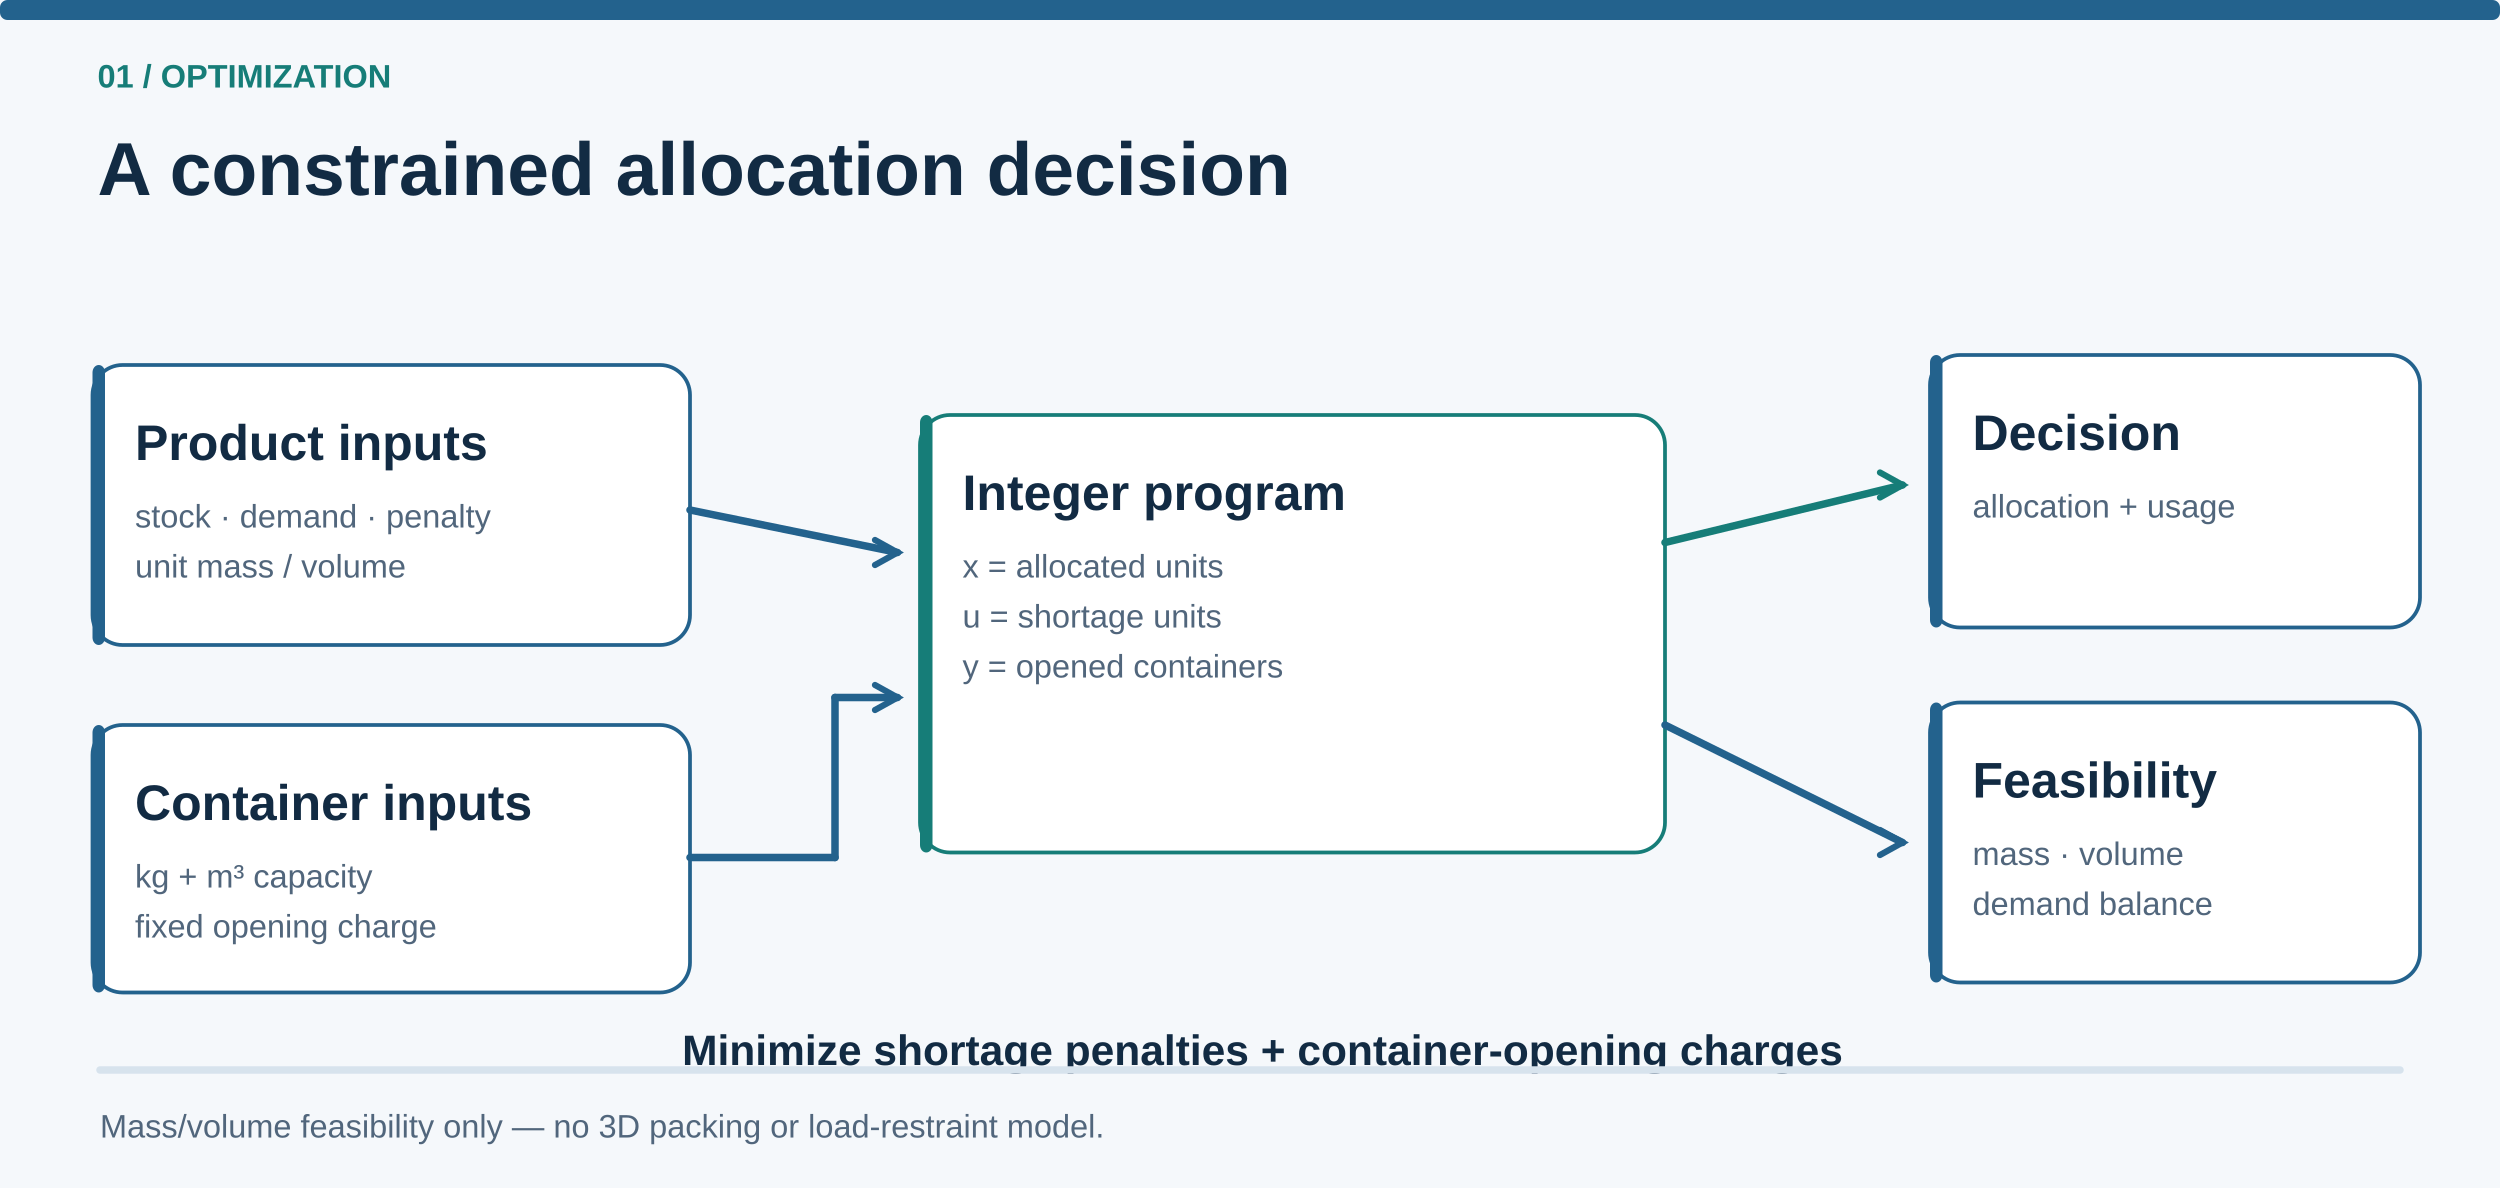
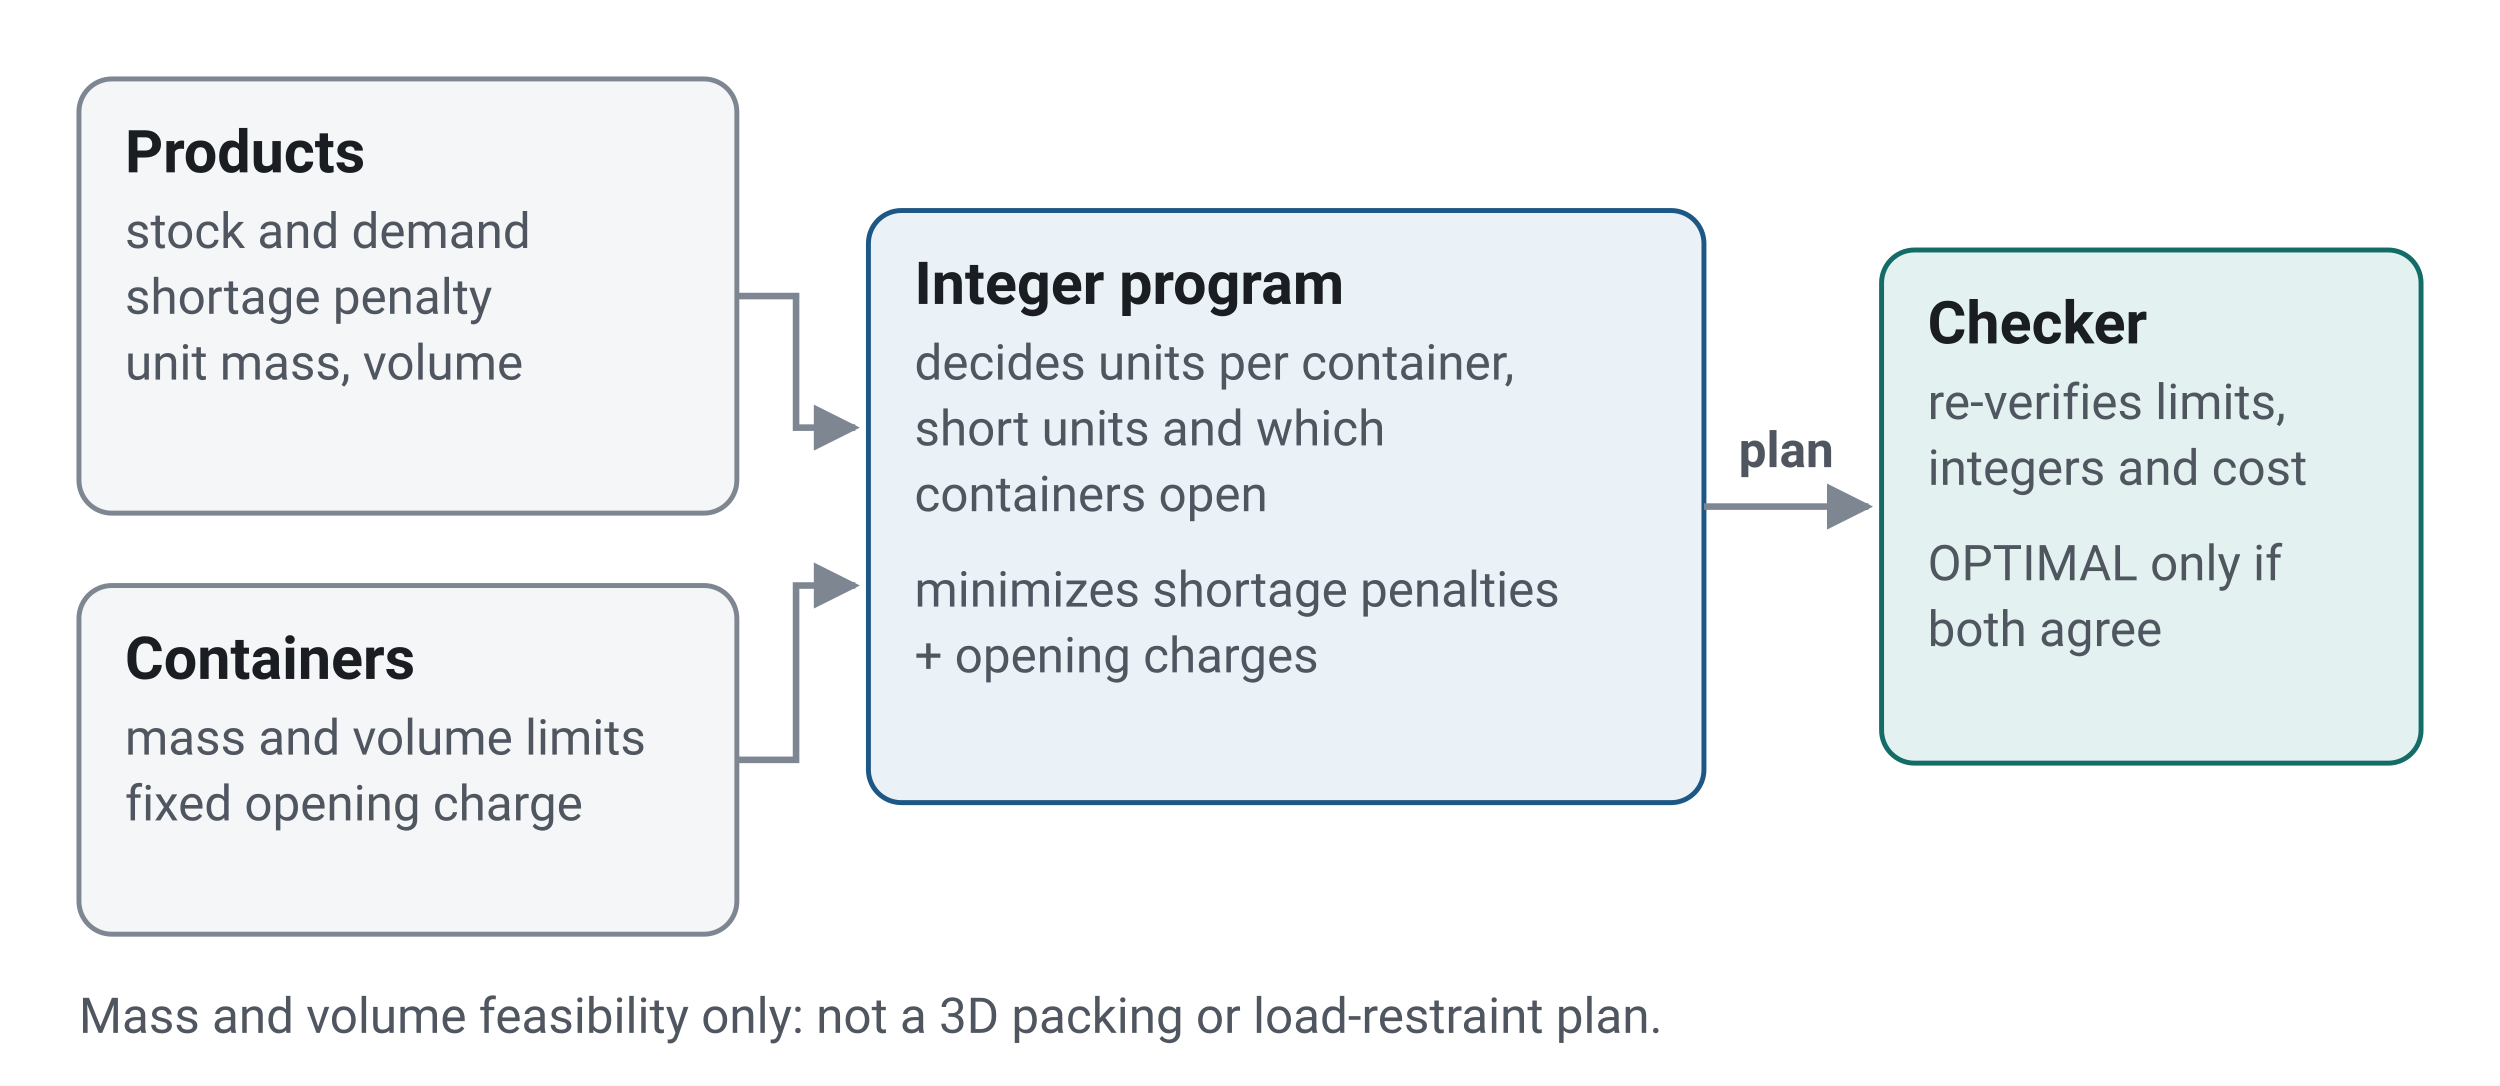
- <svg xmlns="http://www.w3.org/2000/svg" width="1000" height="475" viewBox="0 0 1000 475" role="img" aria-labelledby="t d">
-   <rect x="0" y="0" width="1000" height="475" rx="0" fill="#F5F8FB" stroke="#F5F8FB" stroke-width="1.5" />
-   <rect x="0" y="0" width="1000" height="8" rx="3" fill="#23628D" />
-   <text x="39" y="35" fill="#167D78" font-family="system-ui,-apple-system,Segoe UI,Arial,sans-serif" font-size="13" font-weight="800" text-anchor="start">01 / OPTIMIZATION</text>
-   <text x="39" y="78" fill="#122B43" font-family="system-ui,-apple-system,Segoe UI,Arial,sans-serif" font-size="30" font-weight="750" text-anchor="start">A constrained allocation decision</text>
-   <rect x="37" y="146" width="239" height="112" rx="12" fill="#FFFFFF" stroke="#23628D" stroke-width="1.5" />
-   <rect x="37" y="146" width="5" height="112" rx="3" fill="#23628D" />
-   <text x="54" y="184" fill="#122B43" font-family="system-ui,-apple-system,Segoe UI,Arial,sans-serif" font-size="20" font-weight="750" text-anchor="start">Product inputs</text>
-   <text x="54" y="211" fill="#51667C" font-family="system-ui,-apple-system,Segoe UI,Arial,sans-serif" font-size="13" font-weight="500" text-anchor="start">stock · demand · penalty</text>
-   <text x="54" y="231" fill="#51667C" font-family="system-ui,-apple-system,Segoe UI,Arial,sans-serif" font-size="13" font-weight="500" text-anchor="start">unit mass / volume</text>
-   <rect x="37" y="290" width="239" height="107" rx="12" fill="#FFFFFF" stroke="#23628D" stroke-width="1.5" />
-   <rect x="37" y="290" width="5" height="107" rx="3" fill="#23628D" />
-   <text x="54" y="328" fill="#122B43" font-family="system-ui,-apple-system,Segoe UI,Arial,sans-serif" font-size="20" font-weight="750" text-anchor="start">Container inputs</text>
-   <text x="54" y="355" fill="#51667C" font-family="system-ui,-apple-system,Segoe UI,Arial,sans-serif" font-size="13" font-weight="500" text-anchor="start">kg + m³ capacity</text>
-   <text x="54" y="375" fill="#51667C" font-family="system-ui,-apple-system,Segoe UI,Arial,sans-serif" font-size="13" font-weight="500" text-anchor="start">fixed opening charge</text>
-   <rect x="368" y="166" width="298" height="175" rx="12" fill="#FFFFFF" stroke="#167D78" stroke-width="1.5" />
-   <rect x="368" y="166" width="5" height="175" rx="3" fill="#167D78" />
-   <text x="385" y="204" fill="#122B43" font-family="system-ui,-apple-system,Segoe UI,Arial,sans-serif" font-size="20" font-weight="750" text-anchor="start">Integer program</text>
-   <text x="385" y="231" fill="#51667C" font-family="system-ui,-apple-system,Segoe UI,Arial,sans-serif" font-size="13" font-weight="500" text-anchor="start">x = allocated units</text>
-   <text x="385" y="251" fill="#51667C" font-family="system-ui,-apple-system,Segoe UI,Arial,sans-serif" font-size="13" font-weight="500" text-anchor="start">u = shortage units</text>
-   <text x="385" y="271" fill="#51667C" font-family="system-ui,-apple-system,Segoe UI,Arial,sans-serif" font-size="13" font-weight="500" text-anchor="start">y = opened containers</text>
-   <rect x="772" y="142" width="196" height="109" rx="12" fill="#FFFFFF" stroke="#23628D" stroke-width="1.5" />
-   <rect x="772" y="142" width="5" height="109" rx="3" fill="#23628D" />
-   <text x="789" y="180" fill="#122B43" font-family="system-ui,-apple-system,Segoe UI,Arial,sans-serif" font-size="20" font-weight="750" text-anchor="start">Decision</text>
-   <text x="789" y="207" fill="#51667C" font-family="system-ui,-apple-system,Segoe UI,Arial,sans-serif" font-size="13" font-weight="500" text-anchor="start">allocation + usage</text>
-   <rect x="772" y="281" width="196" height="112" rx="12" fill="#FFFFFF" stroke="#23628D" stroke-width="1.5" />
-   <rect x="772" y="281" width="5" height="112" rx="3" fill="#23628D" />
-   <text x="789" y="319" fill="#122B43" font-family="system-ui,-apple-system,Segoe UI,Arial,sans-serif" font-size="20" font-weight="750" text-anchor="start">Feasibility</text>
-   <text x="789" y="346" fill="#51667C" font-family="system-ui,-apple-system,Segoe UI,Arial,sans-serif" font-size="13" font-weight="500" text-anchor="start">mass · volume</text>
-   <text x="789" y="366" fill="#51667C" font-family="system-ui,-apple-system,Segoe UI,Arial,sans-serif" font-size="13" font-weight="500" text-anchor="start">demand balance</text>
-   <path d="M276 204 L359 221" fill="none" stroke="#23628D" stroke-width="3" stroke-linecap="round" />
-   <path d="M350 216 L359 221 L350 226" fill="none" stroke="#23628D" stroke-width="2.5" stroke-linecap="round" />
-   <path d="M276 343 L334 343" fill="none" stroke="#23628D" stroke-width="3" stroke-linecap="round" />
-   <path d="M334 343 L334 279" fill="none" stroke="#23628D" stroke-width="3" stroke-linecap="round" />
-   <path d="M334 279 L359 279" fill="none" stroke="#23628D" stroke-width="3" stroke-linecap="round" />
-   <path d="M350 274 L359 279 L350 284" fill="none" stroke="#23628D" stroke-width="2.5" stroke-linecap="round" />
-   <path d="M666 217 L761 194" fill="none" stroke="#167D78" stroke-width="3" stroke-linecap="round" />
-   <path d="M752 189 L761 194 L752 199" fill="none" stroke="#167D78" stroke-width="2.5" stroke-linecap="round" />
-   <path d="M666 290 L761 337" fill="none" stroke="#23628D" stroke-width="3" stroke-linecap="round" />
-   <path d="M752 332 L761 337 L752 342" fill="none" stroke="#23628D" stroke-width="2.5" stroke-linecap="round" />
-   <text x="505" y="426" fill="#122B43" font-family="system-ui,-apple-system,Segoe UI,Arial,sans-serif" font-size="17" font-weight="700" text-anchor="middle">Minimize shortage penalties + container-opening charges</text>
-   <path d="M40 428 L960 428" fill="none" stroke="#D7E3ED" stroke-width="3" stroke-linecap="round" />
-   <text x="40" y="455" fill="#51667C" font-family="system-ui,-apple-system,Segoe UI,Arial,sans-serif" font-size="13" font-weight="500" text-anchor="start">Mass/volume feasibility only — no 3D packing or load-restraint model.</text>
+ <svg xmlns="http://www.w3.org/2000/svg" viewBox="0 0 760 330" width="760" height="330" role="img" aria-labelledby="t">
+   <defs>
+     <marker id="m-line" viewBox="0 0 10 10" refX="9" refY="5" markerWidth="7" markerHeight="7" orient="auto-start-reverse">
+       <path d="M0 0L10 5L0 10z" fill="#7D8691" />
+     </marker>
+   </defs>
+   <rect width="760" height="330" fill="#FFFFFF" />
+   <g font-family="system-ui,-apple-system,'Segoe UI',Roboto,Helvetica,Arial,sans-serif">
+     <rect x="24" y="24" width="200" height="132" rx="10" fill="#F4F6F8" stroke="#7D8691" stroke-width="1.5" />
+     <text x="38" y="52.4" font-size="18" fill="#1A1D21" font-weight="700" data-box="24,24,200,132">Products</text>
+     <text x="38" y="75.4" font-size="15" fill="#4F5660" data-box="24,24,200,132">stock and demand</text>
+     <text x="38" y="95.4" font-size="15" fill="#4F5660" data-box="24,24,200,132">shortage penalty</text>
+     <text x="38" y="115.4" font-size="15" fill="#4F5660" data-box="24,24,200,132">unit mass, volume</text>
+     <rect x="24" y="178" width="200" height="106" rx="10" fill="#F4F6F8" stroke="#7D8691" stroke-width="1.5" />
+     <text x="38" y="206.4" font-size="18" fill="#1A1D21" font-weight="700" data-box="24,178,200,106">Containers</text>
+     <text x="38" y="229.4" font-size="15" fill="#4F5660" data-box="24,178,200,106">mass and volume limits</text>
+     <text x="38" y="249.4" font-size="15" fill="#4F5660" data-box="24,178,200,106">fixed opening charge</text>
+     <rect x="264" y="64" width="254" height="180" rx="10" fill="#EAF1F7" stroke="#1C5785" stroke-width="1.5" />
+     <text x="278" y="92.4" font-size="18" fill="#1A1D21" font-weight="700" data-box="264,64,254,180">Integer program</text>
+     <text x="278" y="115.4" font-size="15" fill="#4F5660" data-box="264,64,254,180">decides units per container,</text>
+     <text x="278" y="135.4" font-size="15" fill="#4F5660" data-box="264,64,254,180">short units and which</text>
+     <text x="278" y="155.4" font-size="15" fill="#4F5660" data-box="264,64,254,180">containers open</text>
+     <text x="278" y="184.4" font-size="15" fill="#4F5660" data-box="264,64,254,180">minimizes shortage penalties</text>
+     <text x="278" y="204.4" font-size="15" fill="#4F5660" data-box="264,64,254,180">+ opening charges</text>
+     <rect x="572" y="76" width="164" height="156" rx="10" fill="#E3F2F0" stroke="#146C67" stroke-width="1.5" />
+     <text x="586" y="104.4" font-size="18" fill="#1A1D21" font-weight="700" data-box="572,76,164,156">Checker</text>
+     <text x="586" y="127.4" font-size="15" fill="#4F5660" data-box="572,76,164,156">re-verifies limits,</text>
+     <text x="586" y="147.4" font-size="15" fill="#4F5660" data-box="572,76,164,156">integers and cost</text>
+     <text x="586" y="176.4" font-size="15" fill="#4F5660" data-box="572,76,164,156">OPTIMAL only if</text>
+     <text x="586" y="196.4" font-size="15" fill="#4F5660" data-box="572,76,164,156">both agree</text>
+     <path d="M224 90 L242 90 L242 130 L260 130" fill="none" stroke="#7D8691" stroke-width="2" marker-end="url(#m-line)" />
+     <path d="M224 231 L242 231 L242 178 L260 178" fill="none" stroke="#7D8691" stroke-width="2" marker-end="url(#m-line)" />
+     <path d="M518 154 L568 154" fill="none" stroke="#7D8691" stroke-width="2" marker-end="url(#m-line)" />
+     <text x="543" y="142" font-size="15" fill="#4F5660" font-weight="700" text-anchor="middle">plan</text>
+     <text x="24" y="314" font-size="15" fill="#4F5660">Mass and volume feasibility only: not a 3D packing or load-restraint plan.</text>
+   </g>
</svg>
